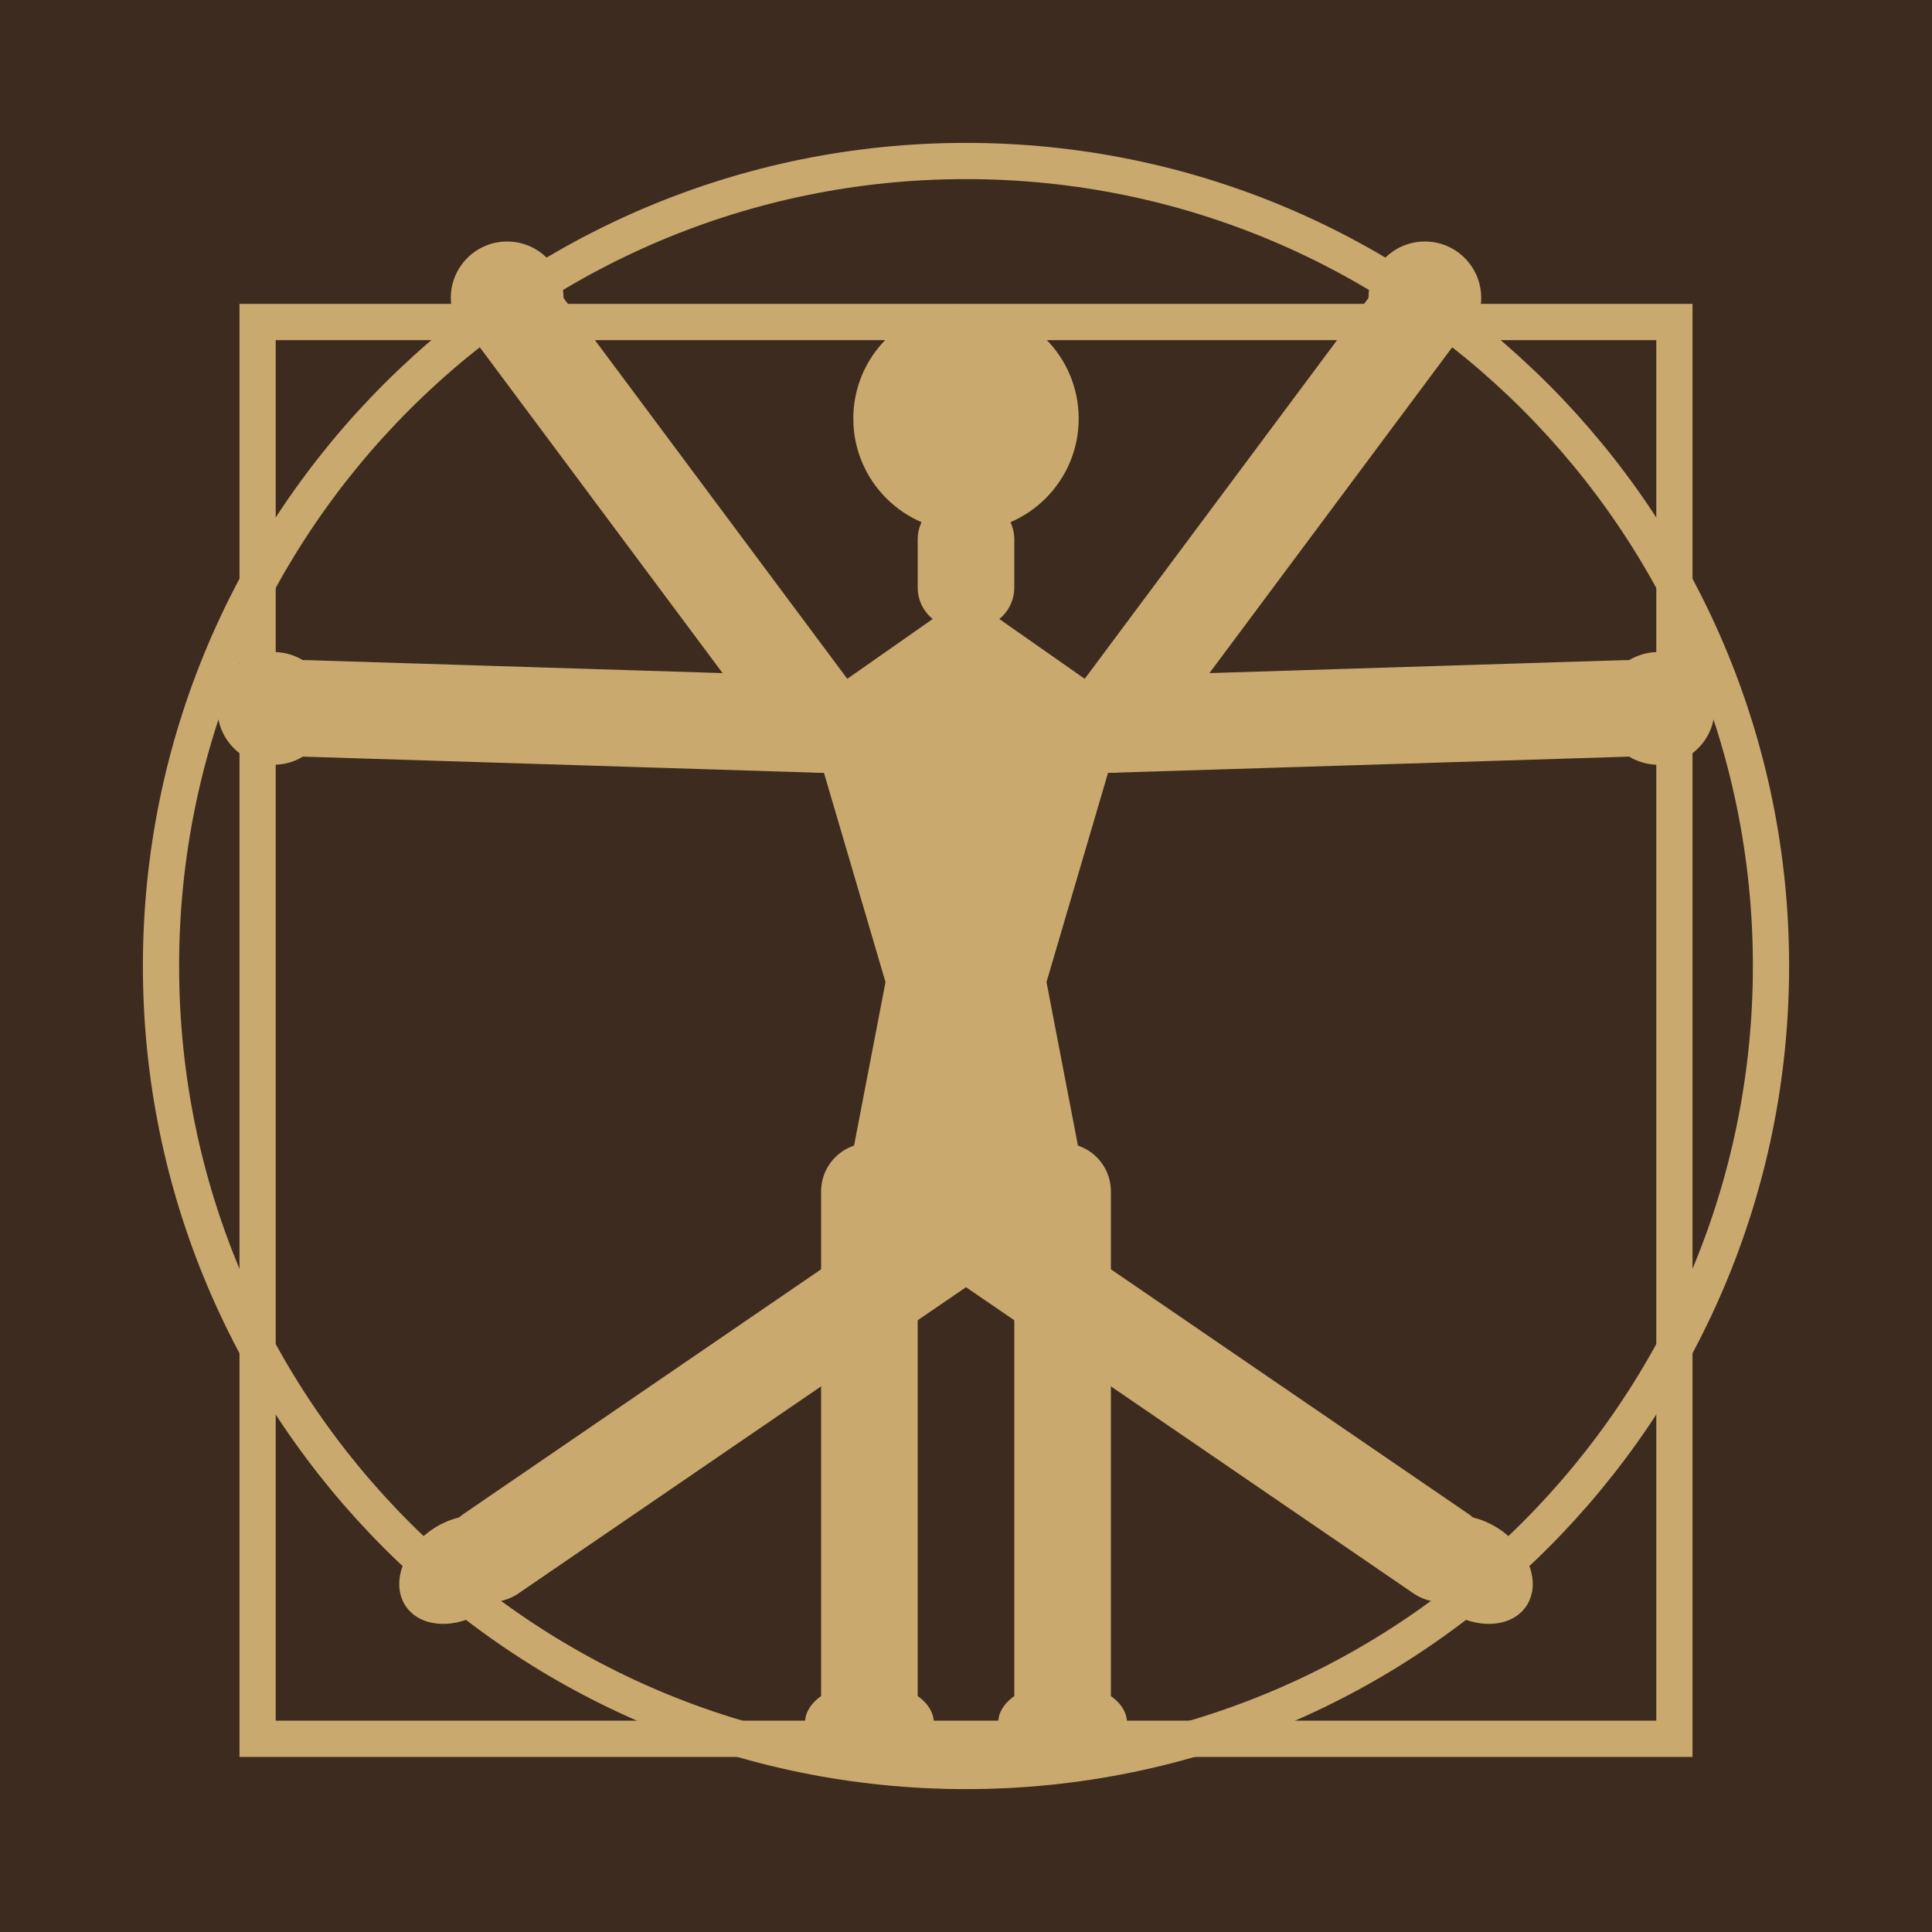
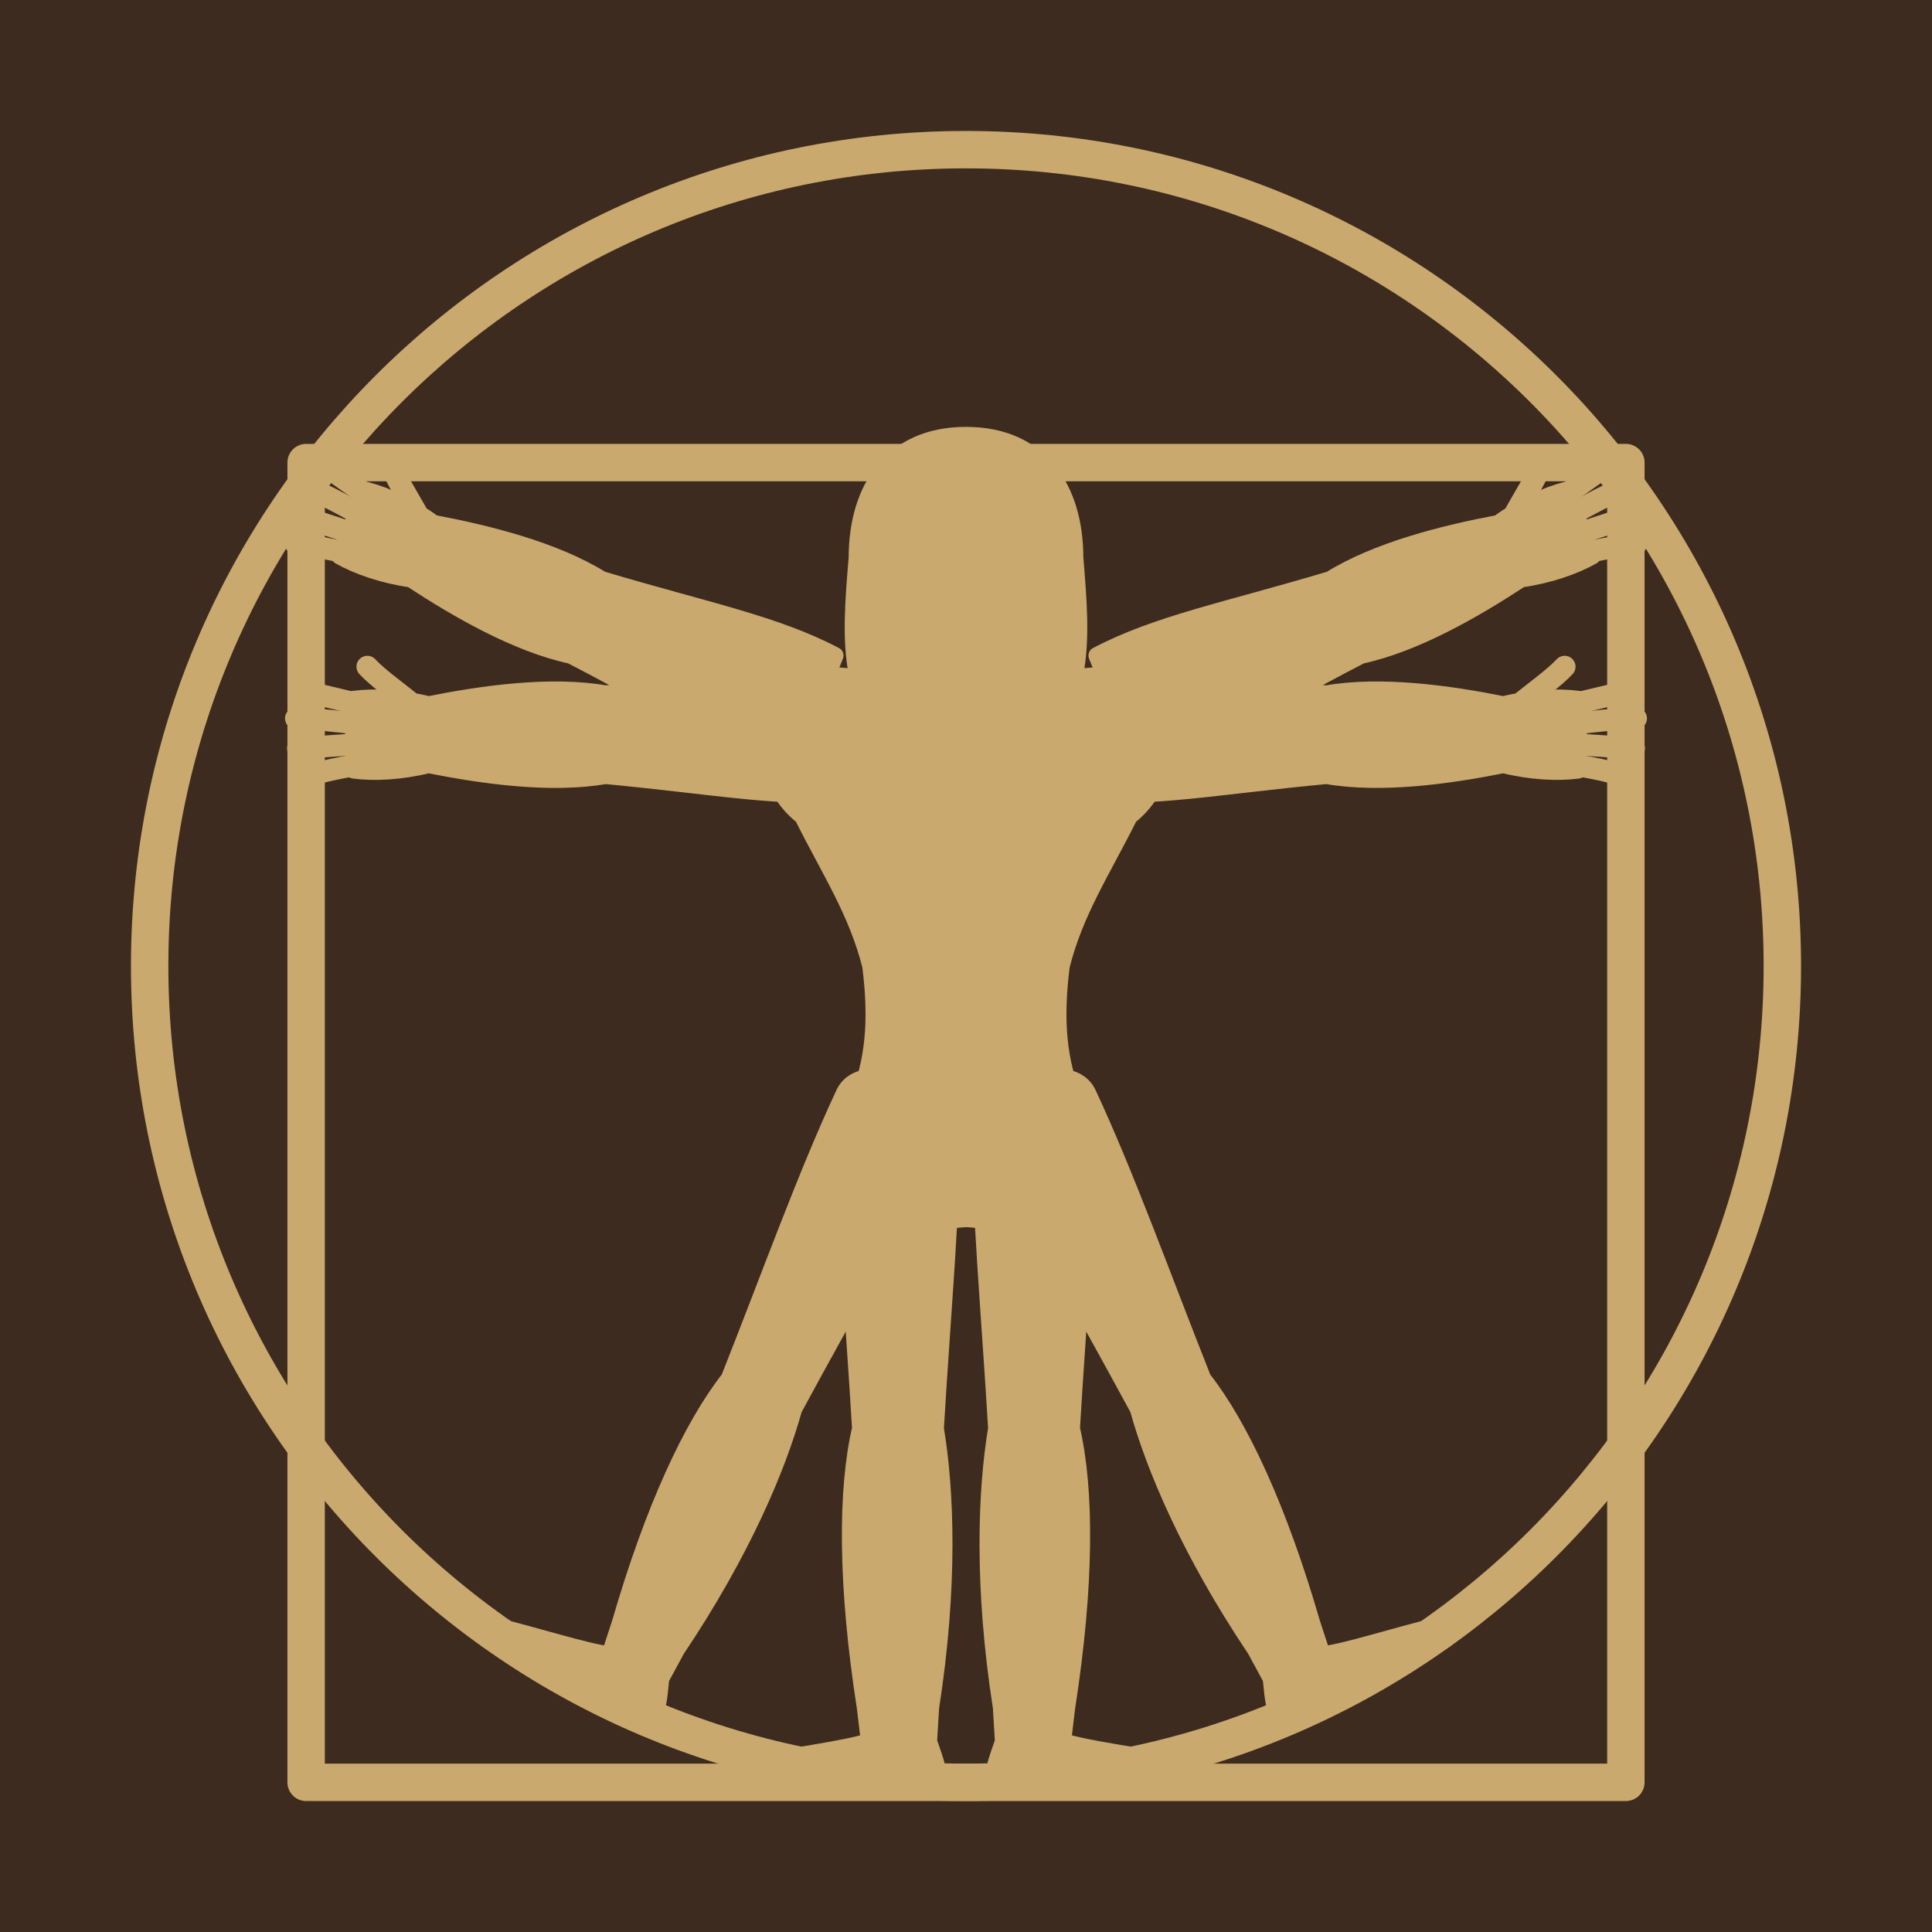
- <svg xmlns="http://www.w3.org/2000/svg" viewBox="0 0 240 240" role="img" aria-label="Nobodies">
-   <rect width="240" height="240" fill="#3d2b1f" />
-   <g transform="translate(0,4)">
-     <g fill="none" stroke="#c9a96e" stroke-width="4.5" stroke-linecap="round">
-       <circle cx="120" cy="116" r="100" />
-       <rect x="32" y="36" width="176" height="176" />
+ <svg xmlns="http://www.w3.org/2000/svg" viewBox="-22 -22 284 284" role="img" aria-label="Nobodies">
+   <rect x="-22" y="-22" width="284" height="284" fill="#3d2b1f" />
+   <defs>
+     <g id="arm">
+       <path fill="#c9a96e" stroke="#c9a96e" stroke-width="2.5" stroke-linejoin="round" d="M-6,-8.5 C4,-9.5 14,-7.5 30,-6 C38,-7.4 48,-6 56,-4.4 C60,-5.4 64,-5.6 67,-5.2 L67,5.2 C64,5.6 60,5.4 56,4.4 C48,6 38,7.4 30,6 C14,7.5 4,9.5 -6,8.5 Z" />
+       <g stroke="#c9a96e" stroke-width="3.2" stroke-linecap="round" fill="none">
+         <path d="M66,-4.4 C69,-5.2 72,-5.8 74,-6.4" />
+         <path d="M66.5,-1.6 C69.5,-2 72.5,-2.3 75.5,-2.4" />
+         <path d="M66.5,1.4 C69.5,1.6 72.5,1.8 75.2,2" />
+         <path d="M66,4.4 C69,4.8 71.5,5.4 73.6,6" />
+         <path d="M59,-5 C61,-6.6 63.5,-8.4 65,-10" />
+       </g>
    </g>
-     <g fill="none" stroke="#c9a96e" stroke-width="12" stroke-linecap="round" stroke-linejoin="round">
-       <g id="vmlimb">
-         <line x1="138" y1="86" x2="202" y2="84" />
-         <line x1="138" y1="86" x2="176" y2="35" />
-         <line x1="132" y1="144" x2="132" y2="209" />
-         <line x1="122" y1="150" x2="179" y2="189" />
-       </g>
-       <use href="#vmlimb" transform="translate(240,0) scale(-1,1)" />
+     <g id="leg">
+       <path fill="#c9a96e" stroke="#c9a96e" stroke-width="2.5" stroke-linejoin="round" d="M-8,0 C-8,-7 8,-7 8,0 C8,14 6.5,30 5.5,47 C7.6,56 7.6,70 4.8,88 L4.2,93 C8,94.2 15,95 22.5,96.5 C24.5,97 24.5,99 21,99 L-5,99 C-6.5,98 -5.5,96 -4.5,93 L-4.8,88 C-7.6,70 -7,56 -5.5,47 C-6.5,30 -8,14 -8,0 Z" />
    </g>
-     <g fill="#c9a96e" stroke="none">
-       <path d="M120,70 L140,84 L130,118 L135,144 L120,151 L105,144 L110,118 L100,84 Z" />
-       <rect x="114" y="58" width="12" height="16" rx="5" />
-       <circle cx="120" cy="48" r="14" />
-       <circle cx="206" cy="84" r="7" />
-       <circle cx="34" cy="84" r="7" />
-       <circle cx="177" cy="33" r="7" />
-       <circle cx="63" cy="33" r="7" />
-       <ellipse cx="132" cy="210" rx="8" ry="5" />
-       <ellipse cx="108" cy="210" rx="8" ry="5" />
-       <ellipse cx="183" cy="191" rx="8" ry="6" transform="rotate(35 183 191)" />
-       <ellipse cx="57" cy="191" rx="8" ry="6" transform="rotate(-35 57 191)" />
+     <g id="torsoR">
+       <path fill="#c9a96e" stroke="#c9a96e" stroke-width="2.5" stroke-linejoin="round" d="M118,64 L125.5,64 C126.5,70 126.5,75 125.5,79 C134,79 143,80 147,84 C150,88 149,94 144,98 C140,106 136,112 134,120 C133,128 133.5,134 136,140 C140,146 138,154 131,157 C126,158 120,157 118,157 Z" />
    </g>
+   </defs>
+   <g fill="none" stroke="#c9a96e" stroke-width="5.5" stroke-linejoin="round">
+     <circle cx="120" cy="120" r="120" />
+     <rect x="23" y="46" width="194" height="194" />
  </g>
+   <use href="#leg" transform="translate(130,141)" />
+   <use href="#leg" transform="translate(110,141) scale(-1,1)" />
+   <use href="#leg" transform="translate(131,142) rotate(-25) scale(0.96)" />
+   <use href="#leg" transform="translate(109,142) scale(-1,1) rotate(-25) scale(0.96)" />
+   <use href="#torsoR" />
+   <use href="#torsoR" transform="translate(240,0) scale(-1,1)" />
+   <use href="#arm" transform="translate(143,86)" />
+   <use href="#arm" transform="translate(97,86) scale(-1,1)" />
+   <use href="#arm" transform="translate(148,80) rotate(-22)" />
+   <use href="#arm" transform="translate(92,80) scale(-1,1) rotate(-22)" />
+   <path fill="#c9a96e" stroke="#c9a96e" stroke-width="2.5" stroke-linejoin="round" d="M120,42 C131,42 136,50 136,60 C136.5,66 137,72 136,77 C135,80 132,80 130,78 C127,76 124,78 120,78 C116,78 113,76 110,78 C108,80 105,80 104,77 C103,72 103.5,66 104,60 C104,50 109,42 120,42 Z" />
</svg>
